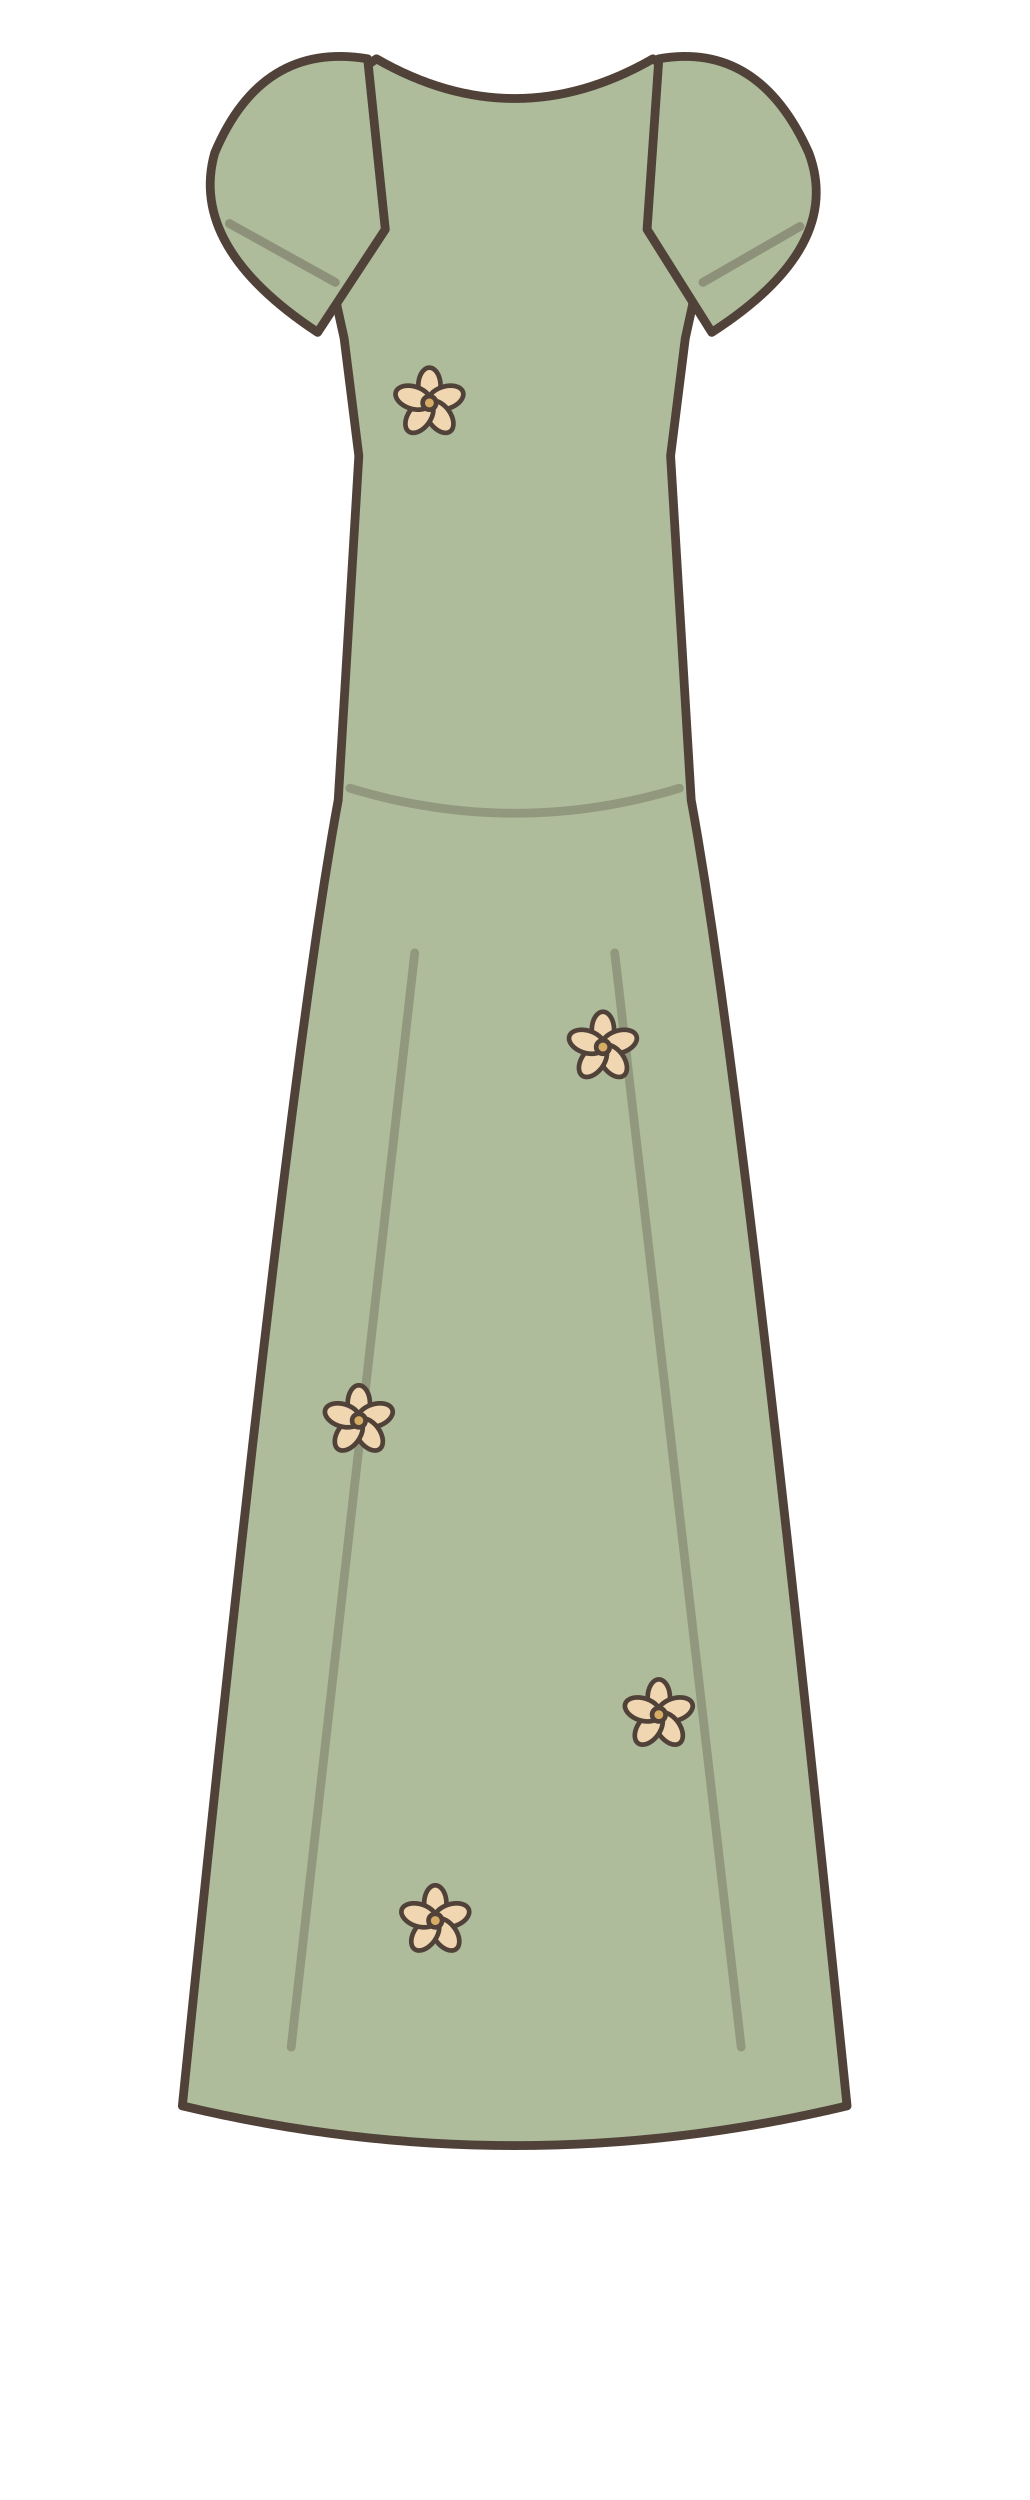
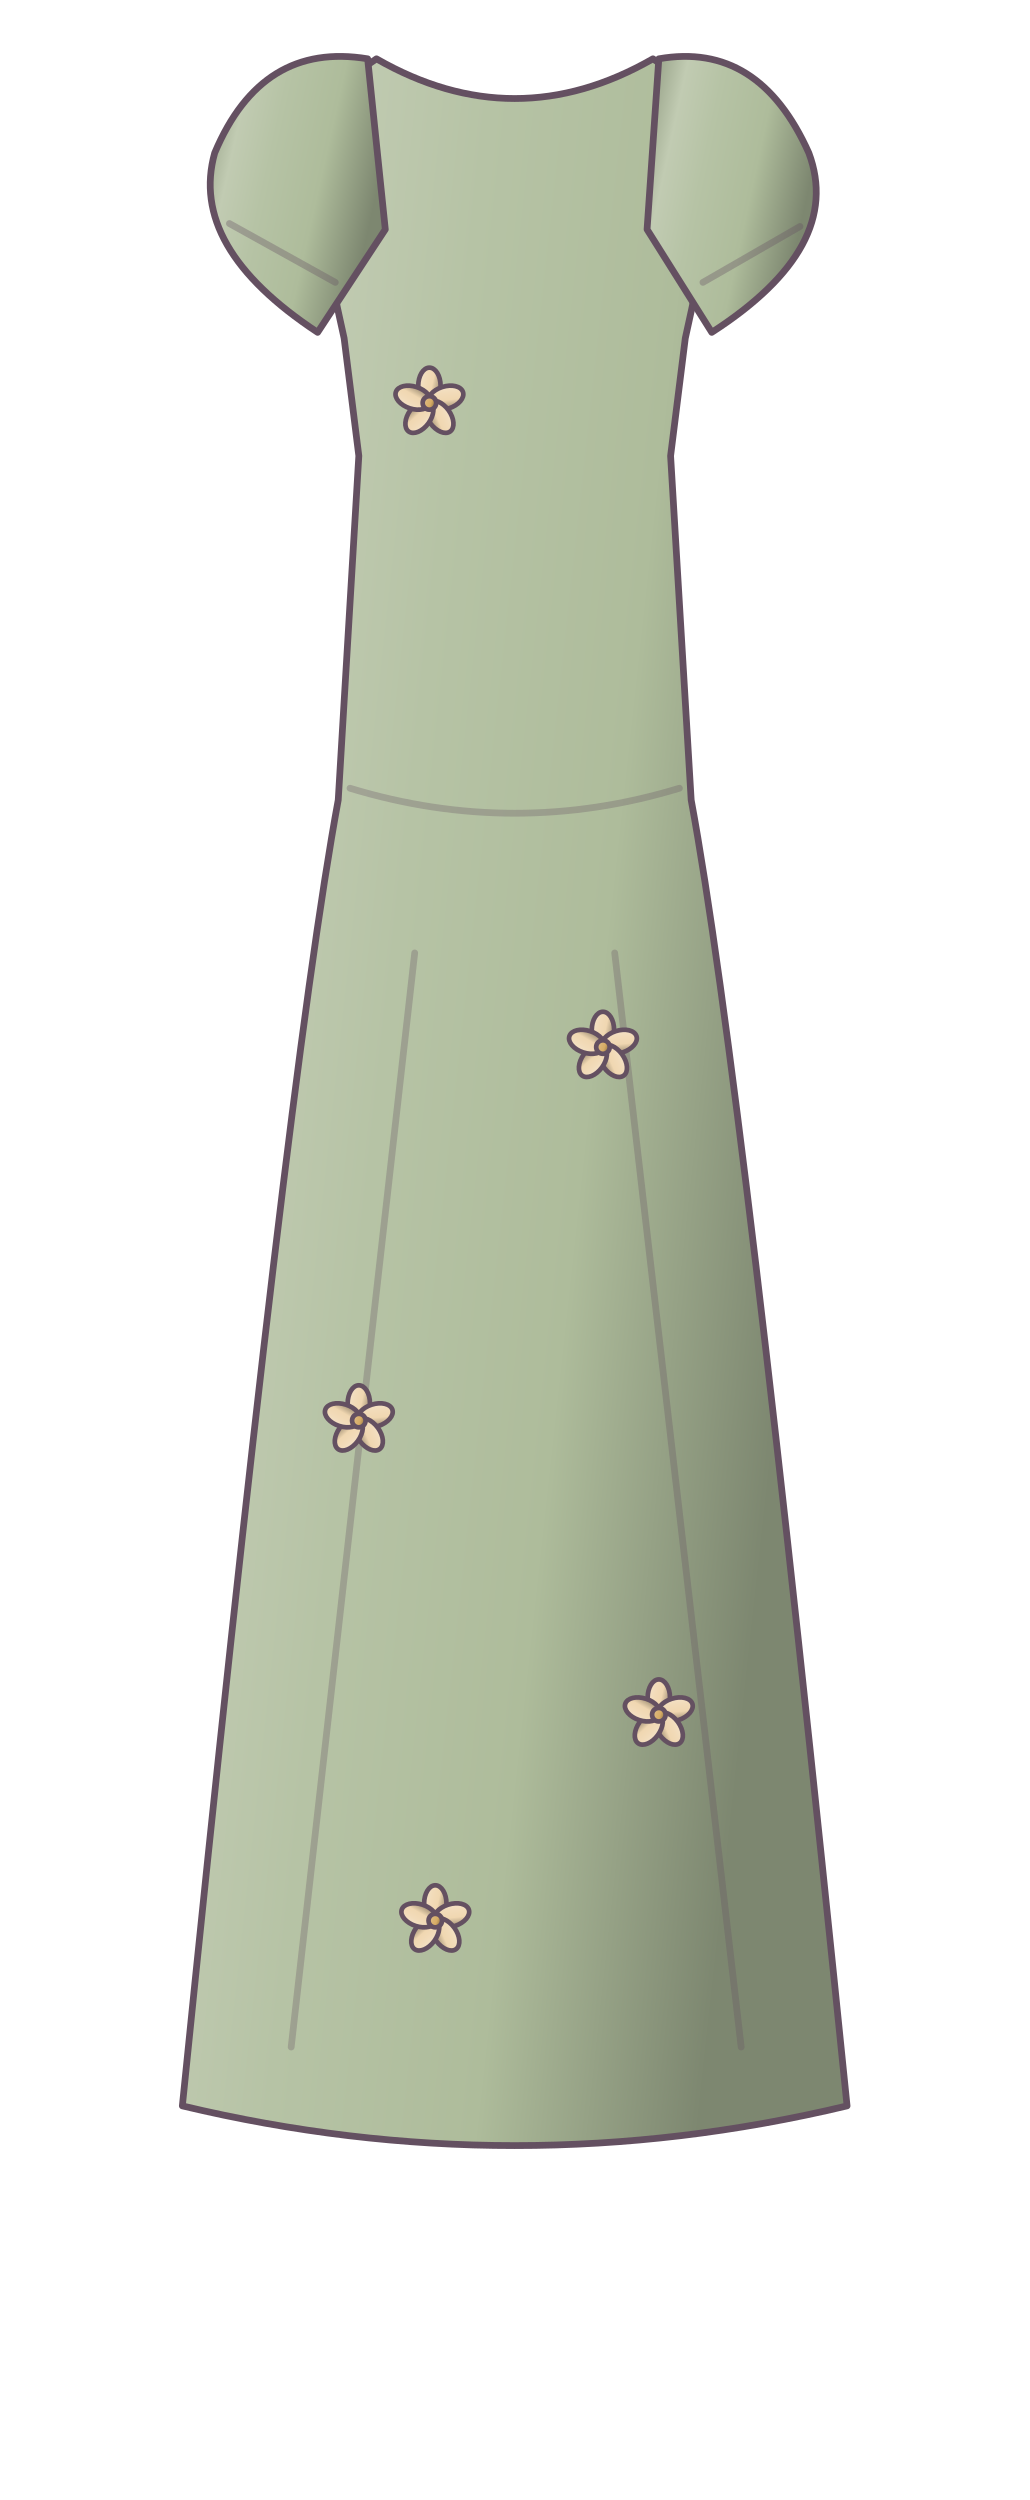
<svg xmlns="http://www.w3.org/2000/svg" width="350" height="850" viewBox="185 330 350 850" fill="none">
-   <g stroke="#514239" stroke-width="3" stroke-linecap="round" stroke-linejoin="round">
-     <path d="M313 350 L288 367 Q293 405 302 445 L307 485 L300 602 Q282.4 697 247 1046 Q360 1073 473 1046 Q437.6 697 420 602 L413 485 L418 445 Q427 405 432 367 L407 350 Q360 377 313 350Z" fill="#aebc9b" />
-     <path d="M304 598 Q360 615 416 598 M326 654 L284 1026 M394 654 L437 1026" stroke="#514239" opacity="0.3" />
-     <path d="M310 350 Q274 344 258 382 Q249 414 293 443 L316 408Z" fill="#aebc9b" />
-     <path d="M409 350 Q443 344 460 382 Q472 414 427 443 L405 408Z" fill="#aebc9b" />
-     <path d="M263 406 L299 426 M424 426 L457 407" stroke="#514239" opacity="0.35" />
+   <defs>
+     <linearGradient id="m1pz5cyc-0" x1="0" y1="0" x2="1" y2=".35">
+       <stop stop-color="#8b967c" />
+       <stop offset=".22" stop-color="#c1cbb2" />
+       <stop offset=".42" stop-color="#b6c3a5" />
+       <stop offset=".7" stop-color="#aebc9b" />
+       <stop offset="1" stop-color="#7d8770" />
+     </linearGradient>
+     <linearGradient id="m1pz5cyc-1" x1="0" y1="0" x2="1" y2=".35">
+       <stop stop-color="#c0ac8e" />
+       <stop offset=".22" stop-color="#f3e0c3" />
+       <stop offset=".42" stop-color="#f2dbb9" />
+       <stop offset=".7" stop-color="#f0d7b1" />
+       <stop offset="1" stop-color="#ad9b7f" />
+     </linearGradient>
+     <linearGradient id="m1pz5cyc-2" x1="0" y1="0" x2="1" y2=".35">
+       <stop stop-color="#ac8a51" />
+       <stop offset=".22" stop-color="#e0bf88" />
+       <stop offset=".42" stop-color="#dbb474" />
+       <stop offset=".7" stop-color="#d7ac65" />
+       <stop offset="1" stop-color="#9b7c49" />
+     </linearGradient>
+   </defs>
+   <g stroke="#645061" stroke-width="2.3" stroke-linecap="round" stroke-linejoin="round">
+     <path d="M313 350 L288 367 Q293 405 302 445 L307 485 L300 602 Q282.4 697 247 1046 Q360 1073 473 1046 Q437.6 697 420 602 L413 485 L418 445 Q427 405 432 367 L407 350 Q360 377 313 350Z" fill="url(#m1pz5cyc-0)" />
+     <path d="M304 598 Q360 615 416 598 M326 654 L284 1026 M394 654 L437 1026" stroke="#645061" opacity="0.3" />
+     <path d="M310 350 Q274 344 258 382 Q249 414 293 443 L316 408Z" fill="url(#m1pz5cyc-0)" />
+     <path d="M409 350 Q443 344 460 382 Q472 414 427 443 L405 408Z" fill="url(#m1pz5cyc-0)" />
+     <path d="M263 406 L299 426 M424 426 L457 407" stroke="#645061" opacity="0.35" />
    <g transform="translate(331 467)" stroke-width="1.6">
-       <ellipse cx="0" cy="-5.8" rx="3.8" ry="6.2" fill="#f0d7b1" transform="rotate(0)" />
-       <ellipse cx="0" cy="-5.8" rx="3.8" ry="6.2" fill="#f0d7b1" transform="rotate(72)" />
-       <ellipse cx="0" cy="-5.8" rx="3.8" ry="6.2" fill="#f0d7b1" transform="rotate(144)" />
-       <ellipse cx="0" cy="-5.8" rx="3.8" ry="6.2" fill="#f0d7b1" transform="rotate(216)" />
-       <ellipse cx="0" cy="-5.8" rx="3.8" ry="6.2" fill="#f0d7b1" transform="rotate(288)" />
-       <circle cx="0" cy="0" r="2.3" fill="#d7ac65" />
+       <ellipse cx="0" cy="-5.8" rx="3.8" ry="6.2" fill="url(#m1pz5cyc-1)" transform="rotate(0)" />
+       <ellipse cx="0" cy="-5.8" rx="3.8" ry="6.2" fill="url(#m1pz5cyc-1)" transform="rotate(72)" />
+       <ellipse cx="0" cy="-5.8" rx="3.8" ry="6.2" fill="url(#m1pz5cyc-1)" transform="rotate(144)" />
+       <ellipse cx="0" cy="-5.8" rx="3.8" ry="6.2" fill="url(#m1pz5cyc-1)" transform="rotate(216)" />
+       <ellipse cx="0" cy="-5.8" rx="3.8" ry="6.2" fill="url(#m1pz5cyc-1)" transform="rotate(288)" />
+       <circle cx="0" cy="0" r="2.3" fill="url(#m1pz5cyc-2)" />
    </g>
    <g transform="translate(390 686)" stroke-width="1.6">
-       <ellipse cx="0" cy="-5.8" rx="3.8" ry="6.2" fill="#f0d7b1" transform="rotate(0)" />
-       <ellipse cx="0" cy="-5.8" rx="3.8" ry="6.2" fill="#f0d7b1" transform="rotate(72)" />
-       <ellipse cx="0" cy="-5.8" rx="3.8" ry="6.2" fill="#f0d7b1" transform="rotate(144)" />
-       <ellipse cx="0" cy="-5.8" rx="3.8" ry="6.2" fill="#f0d7b1" transform="rotate(216)" />
-       <ellipse cx="0" cy="-5.8" rx="3.8" ry="6.2" fill="#f0d7b1" transform="rotate(288)" />
-       <circle cx="0" cy="0" r="2.3" fill="#d7ac65" />
+       <ellipse cx="0" cy="-5.8" rx="3.8" ry="6.2" fill="url(#m1pz5cyc-1)" transform="rotate(0)" />
+       <ellipse cx="0" cy="-5.8" rx="3.8" ry="6.2" fill="url(#m1pz5cyc-1)" transform="rotate(72)" />
+       <ellipse cx="0" cy="-5.8" rx="3.8" ry="6.2" fill="url(#m1pz5cyc-1)" transform="rotate(144)" />
+       <ellipse cx="0" cy="-5.8" rx="3.8" ry="6.2" fill="url(#m1pz5cyc-1)" transform="rotate(216)" />
+       <ellipse cx="0" cy="-5.8" rx="3.8" ry="6.2" fill="url(#m1pz5cyc-1)" transform="rotate(288)" />
+       <circle cx="0" cy="0" r="2.3" fill="url(#m1pz5cyc-2)" />
    </g>
    <g transform="translate(307 813)" stroke-width="1.6">
-       <ellipse cx="0" cy="-5.8" rx="3.8" ry="6.2" fill="#f0d7b1" transform="rotate(0)" />
-       <ellipse cx="0" cy="-5.8" rx="3.8" ry="6.2" fill="#f0d7b1" transform="rotate(72)" />
-       <ellipse cx="0" cy="-5.8" rx="3.8" ry="6.2" fill="#f0d7b1" transform="rotate(144)" />
-       <ellipse cx="0" cy="-5.8" rx="3.8" ry="6.2" fill="#f0d7b1" transform="rotate(216)" />
-       <ellipse cx="0" cy="-5.8" rx="3.8" ry="6.2" fill="#f0d7b1" transform="rotate(288)" />
-       <circle cx="0" cy="0" r="2.3" fill="#d7ac65" />
+       <ellipse cx="0" cy="-5.8" rx="3.8" ry="6.2" fill="url(#m1pz5cyc-1)" transform="rotate(0)" />
+       <ellipse cx="0" cy="-5.8" rx="3.8" ry="6.2" fill="url(#m1pz5cyc-1)" transform="rotate(72)" />
+       <ellipse cx="0" cy="-5.8" rx="3.8" ry="6.2" fill="url(#m1pz5cyc-1)" transform="rotate(144)" />
+       <ellipse cx="0" cy="-5.8" rx="3.8" ry="6.2" fill="url(#m1pz5cyc-1)" transform="rotate(216)" />
+       <ellipse cx="0" cy="-5.8" rx="3.8" ry="6.2" fill="url(#m1pz5cyc-1)" transform="rotate(288)" />
+       <circle cx="0" cy="0" r="2.3" fill="url(#m1pz5cyc-2)" />
    </g>
    <g transform="translate(409 913)" stroke-width="1.6">
-       <ellipse cx="0" cy="-5.8" rx="3.8" ry="6.2" fill="#f0d7b1" transform="rotate(0)" />
-       <ellipse cx="0" cy="-5.8" rx="3.8" ry="6.2" fill="#f0d7b1" transform="rotate(72)" />
-       <ellipse cx="0" cy="-5.8" rx="3.8" ry="6.2" fill="#f0d7b1" transform="rotate(144)" />
-       <ellipse cx="0" cy="-5.8" rx="3.8" ry="6.2" fill="#f0d7b1" transform="rotate(216)" />
-       <ellipse cx="0" cy="-5.8" rx="3.8" ry="6.2" fill="#f0d7b1" transform="rotate(288)" />
-       <circle cx="0" cy="0" r="2.3" fill="#d7ac65" />
+       <ellipse cx="0" cy="-5.8" rx="3.8" ry="6.2" fill="url(#m1pz5cyc-1)" transform="rotate(0)" />
+       <ellipse cx="0" cy="-5.8" rx="3.8" ry="6.2" fill="url(#m1pz5cyc-1)" transform="rotate(72)" />
+       <ellipse cx="0" cy="-5.8" rx="3.8" ry="6.2" fill="url(#m1pz5cyc-1)" transform="rotate(144)" />
+       <ellipse cx="0" cy="-5.8" rx="3.8" ry="6.2" fill="url(#m1pz5cyc-1)" transform="rotate(216)" />
+       <ellipse cx="0" cy="-5.8" rx="3.8" ry="6.2" fill="url(#m1pz5cyc-1)" transform="rotate(288)" />
+       <circle cx="0" cy="0" r="2.3" fill="url(#m1pz5cyc-2)" />
    </g>
    <g transform="translate(333 983)" stroke-width="1.6">
-       <ellipse cx="0" cy="-5.8" rx="3.8" ry="6.2" fill="#f0d7b1" transform="rotate(0)" />
-       <ellipse cx="0" cy="-5.8" rx="3.8" ry="6.2" fill="#f0d7b1" transform="rotate(72)" />
-       <ellipse cx="0" cy="-5.8" rx="3.8" ry="6.2" fill="#f0d7b1" transform="rotate(144)" />
-       <ellipse cx="0" cy="-5.8" rx="3.8" ry="6.2" fill="#f0d7b1" transform="rotate(216)" />
-       <ellipse cx="0" cy="-5.8" rx="3.8" ry="6.2" fill="#f0d7b1" transform="rotate(288)" />
-       <circle cx="0" cy="0" r="2.3" fill="#d7ac65" />
+       <ellipse cx="0" cy="-5.8" rx="3.8" ry="6.2" fill="url(#m1pz5cyc-1)" transform="rotate(0)" />
+       <ellipse cx="0" cy="-5.8" rx="3.8" ry="6.2" fill="url(#m1pz5cyc-1)" transform="rotate(72)" />
+       <ellipse cx="0" cy="-5.8" rx="3.8" ry="6.2" fill="url(#m1pz5cyc-1)" transform="rotate(144)" />
+       <ellipse cx="0" cy="-5.8" rx="3.8" ry="6.2" fill="url(#m1pz5cyc-1)" transform="rotate(216)" />
+       <ellipse cx="0" cy="-5.8" rx="3.8" ry="6.2" fill="url(#m1pz5cyc-1)" transform="rotate(288)" />
+       <circle cx="0" cy="0" r="2.3" fill="url(#m1pz5cyc-2)" />
    </g>
  </g>
</svg>
